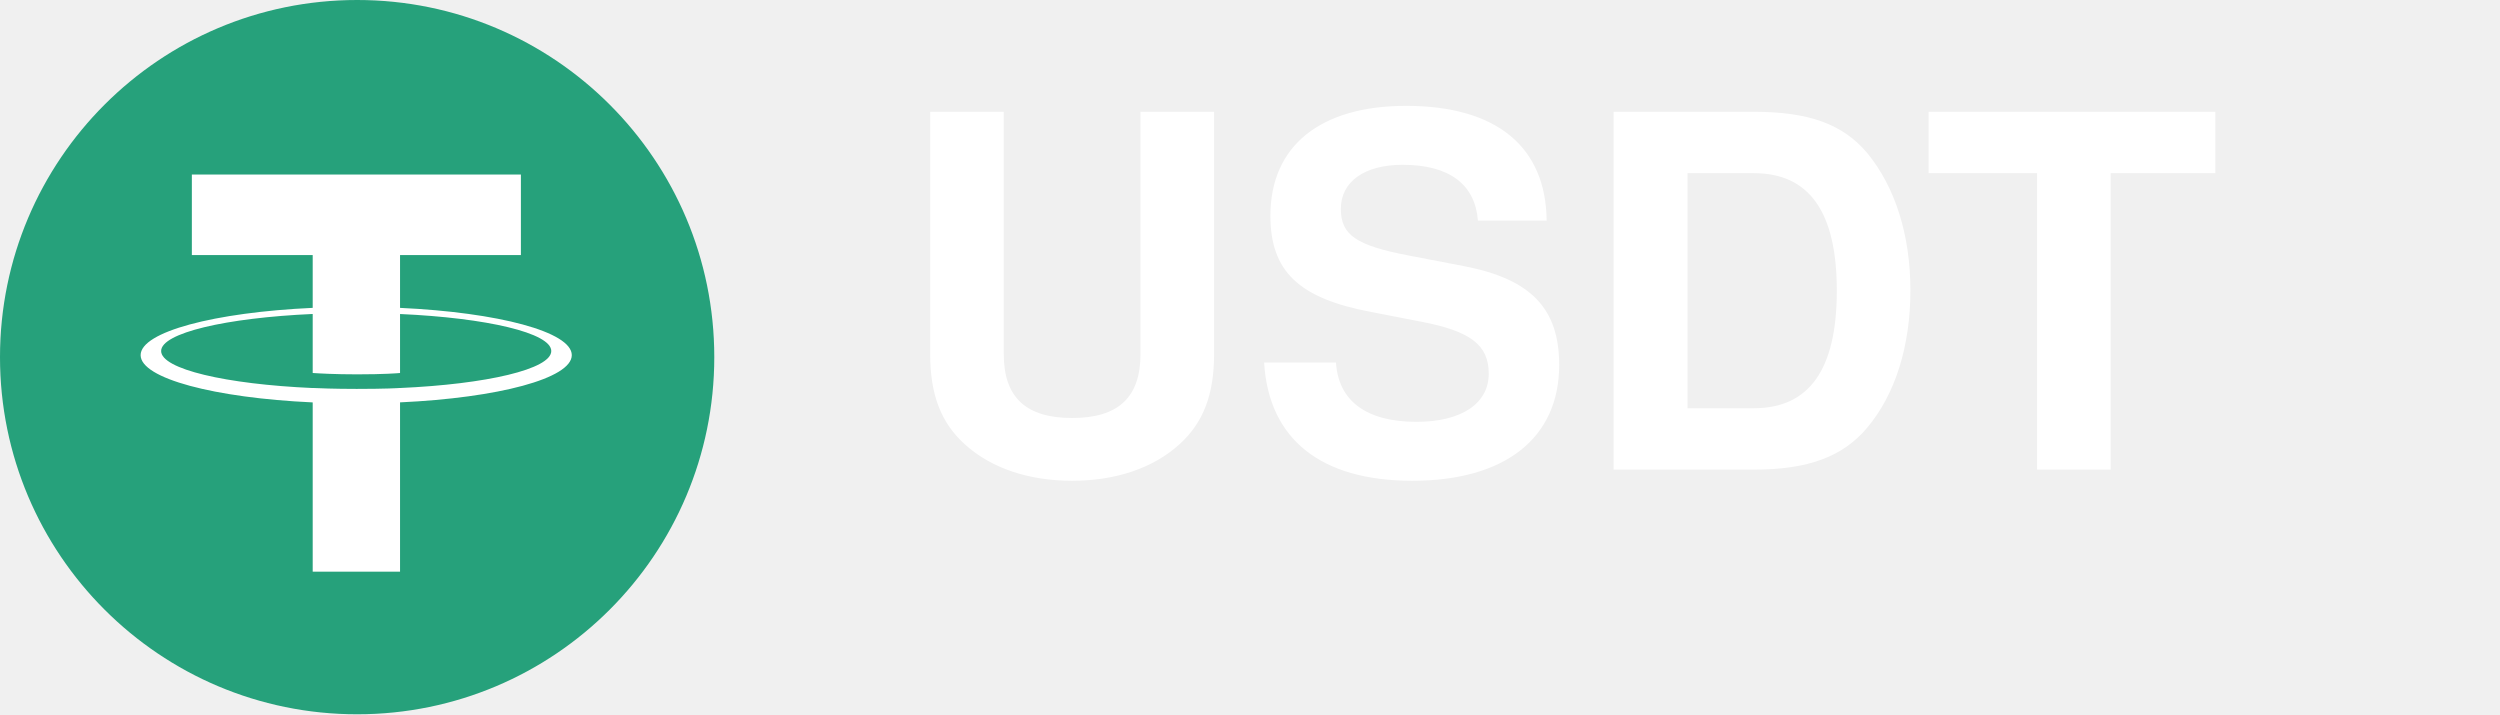
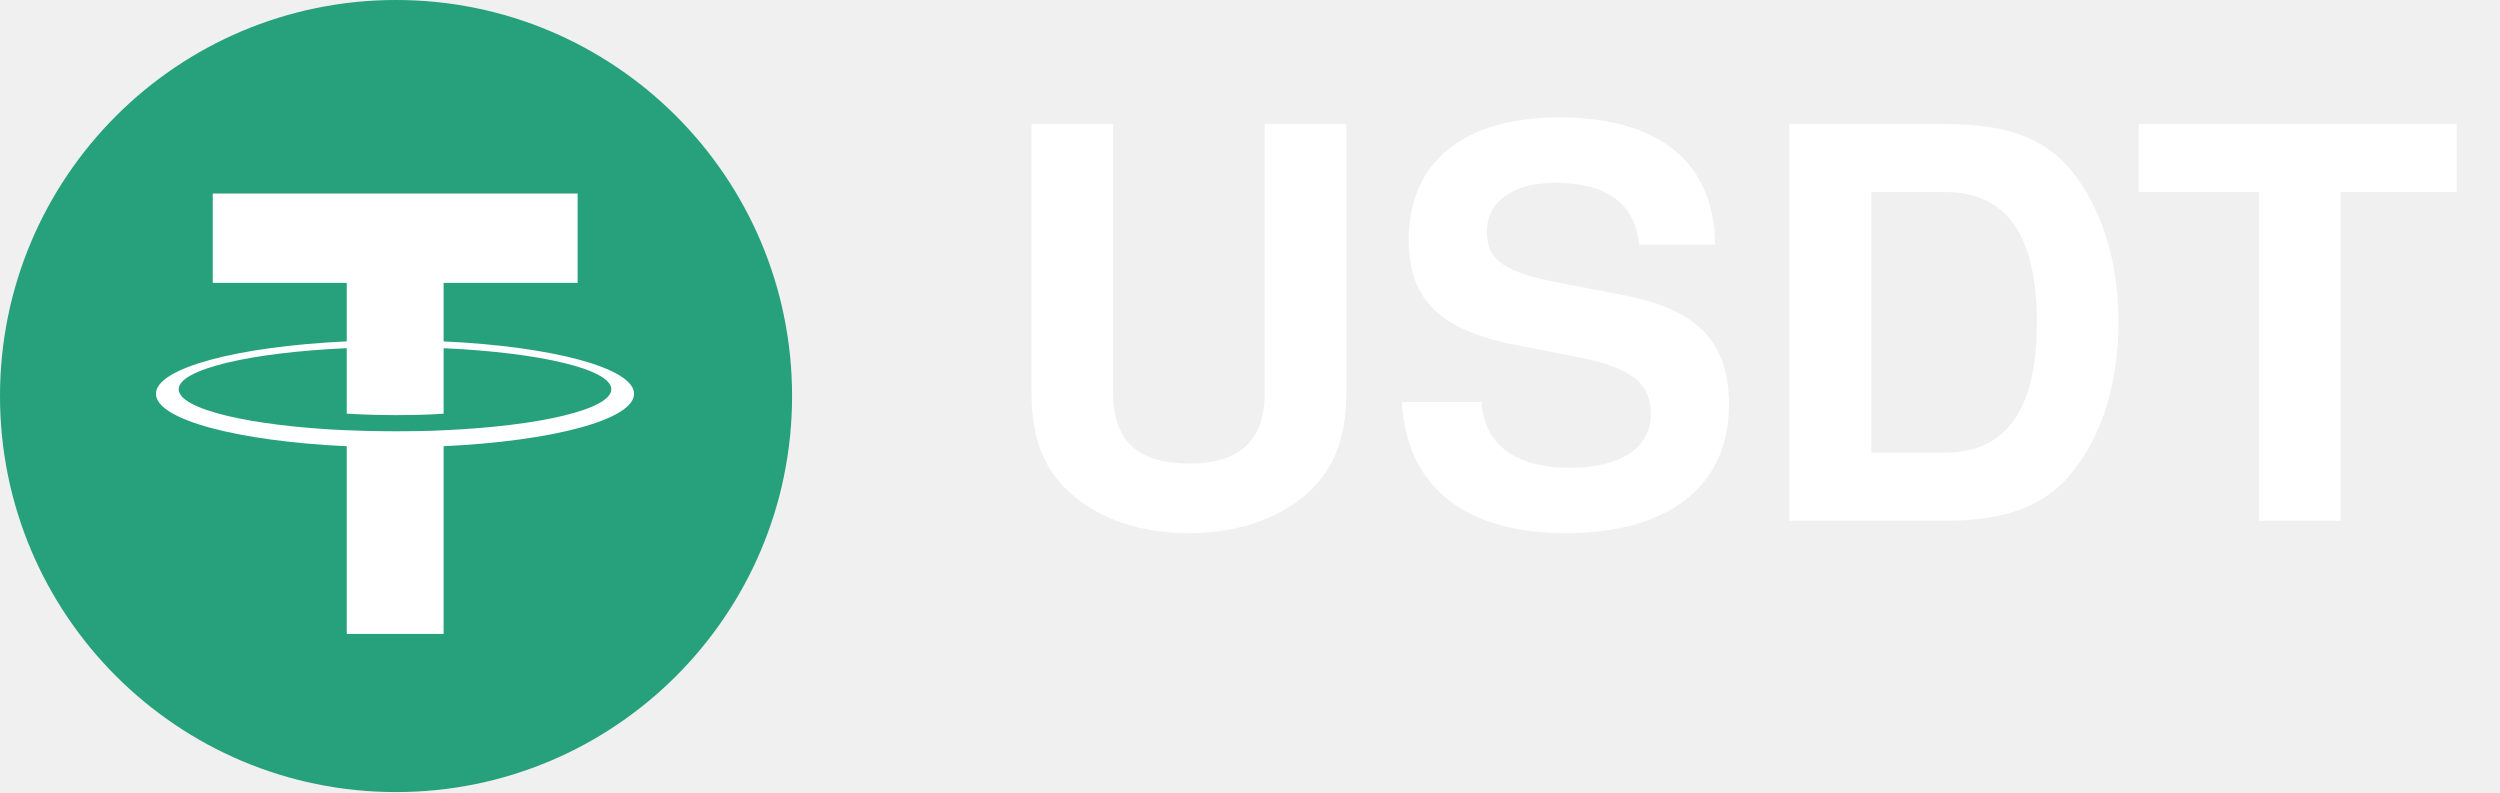
- <svg xmlns="http://www.w3.org/2000/svg" viewBox="0 0 112 32">
+ <svg xmlns="http://www.w3.org/2000/svg" viewBox="0 0 101 32">
  <g fill="none" fill-rule="evenodd">
    <circle cx="16" cy="16" r="16" fill="#26A17B" />
    <path fill="#FFF" d="M17.922 17.383v-.002c-.11.008-.677.042-1.942.042-1.01 0-1.721-.03-1.971-.042v.003c-3.888-.171-6.79-.848-6.79-1.658 0-.809 2.902-1.486 6.79-1.66v2.644c.254.018.982.061 1.988.061 1.207 0 1.812-.05 1.925-.06v-2.643c3.88.173 6.775.85 6.775 1.658 0 .81-2.895 1.485-6.775 1.657m0-3.59v-2.366h5.414V7.819H8.595v3.608h5.414v2.365c-4.4.202-7.709 1.074-7.709 2.118 0 1.044 3.309 1.915 7.709 2.118v7.582h3.913v-7.584c4.393-.202 7.694-1.073 7.694-2.116 0-1.043-3.301-1.914-7.694-2.117" />
    <text x="40" y="16" dominant-baseline="central" font-family="Helvetica, Arial, sans-serif" font-size="22" font-weight="700" fill="#fff">USDT</text>
  </g>
</svg>
